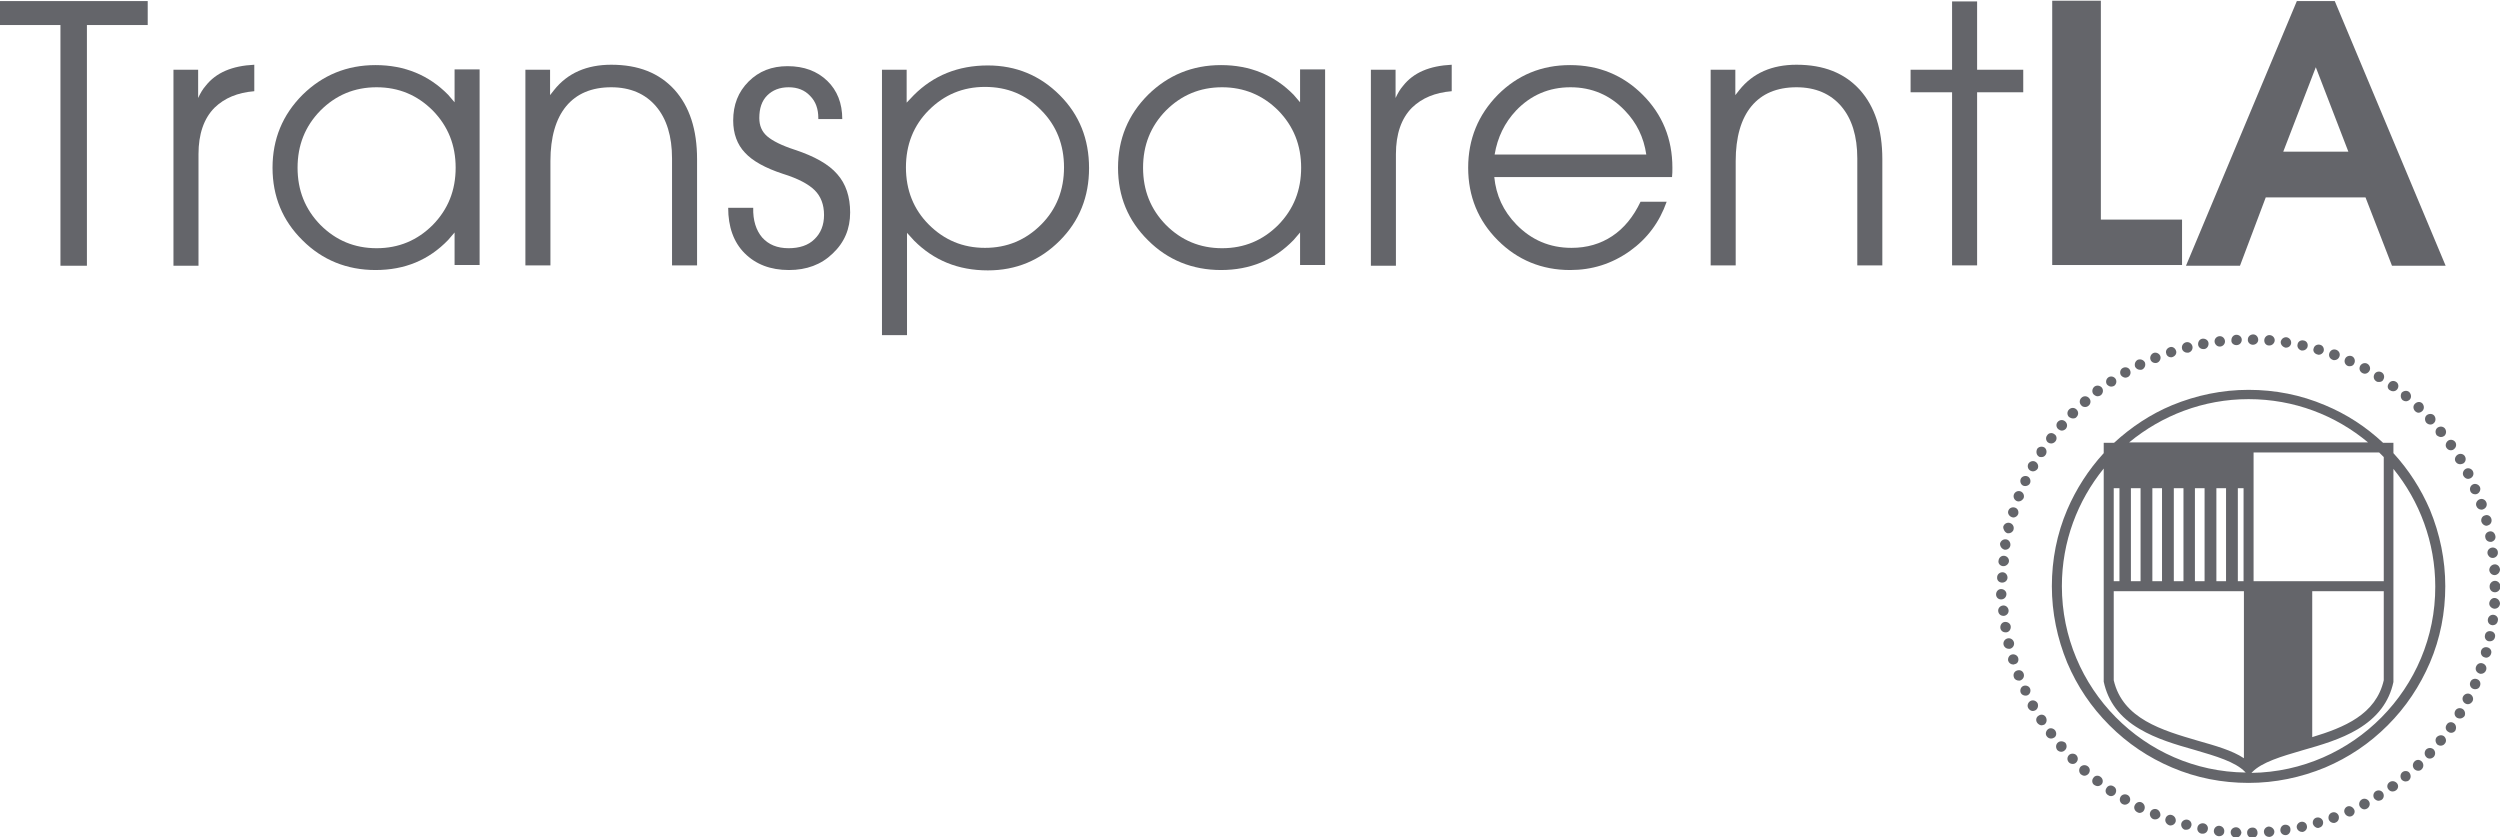
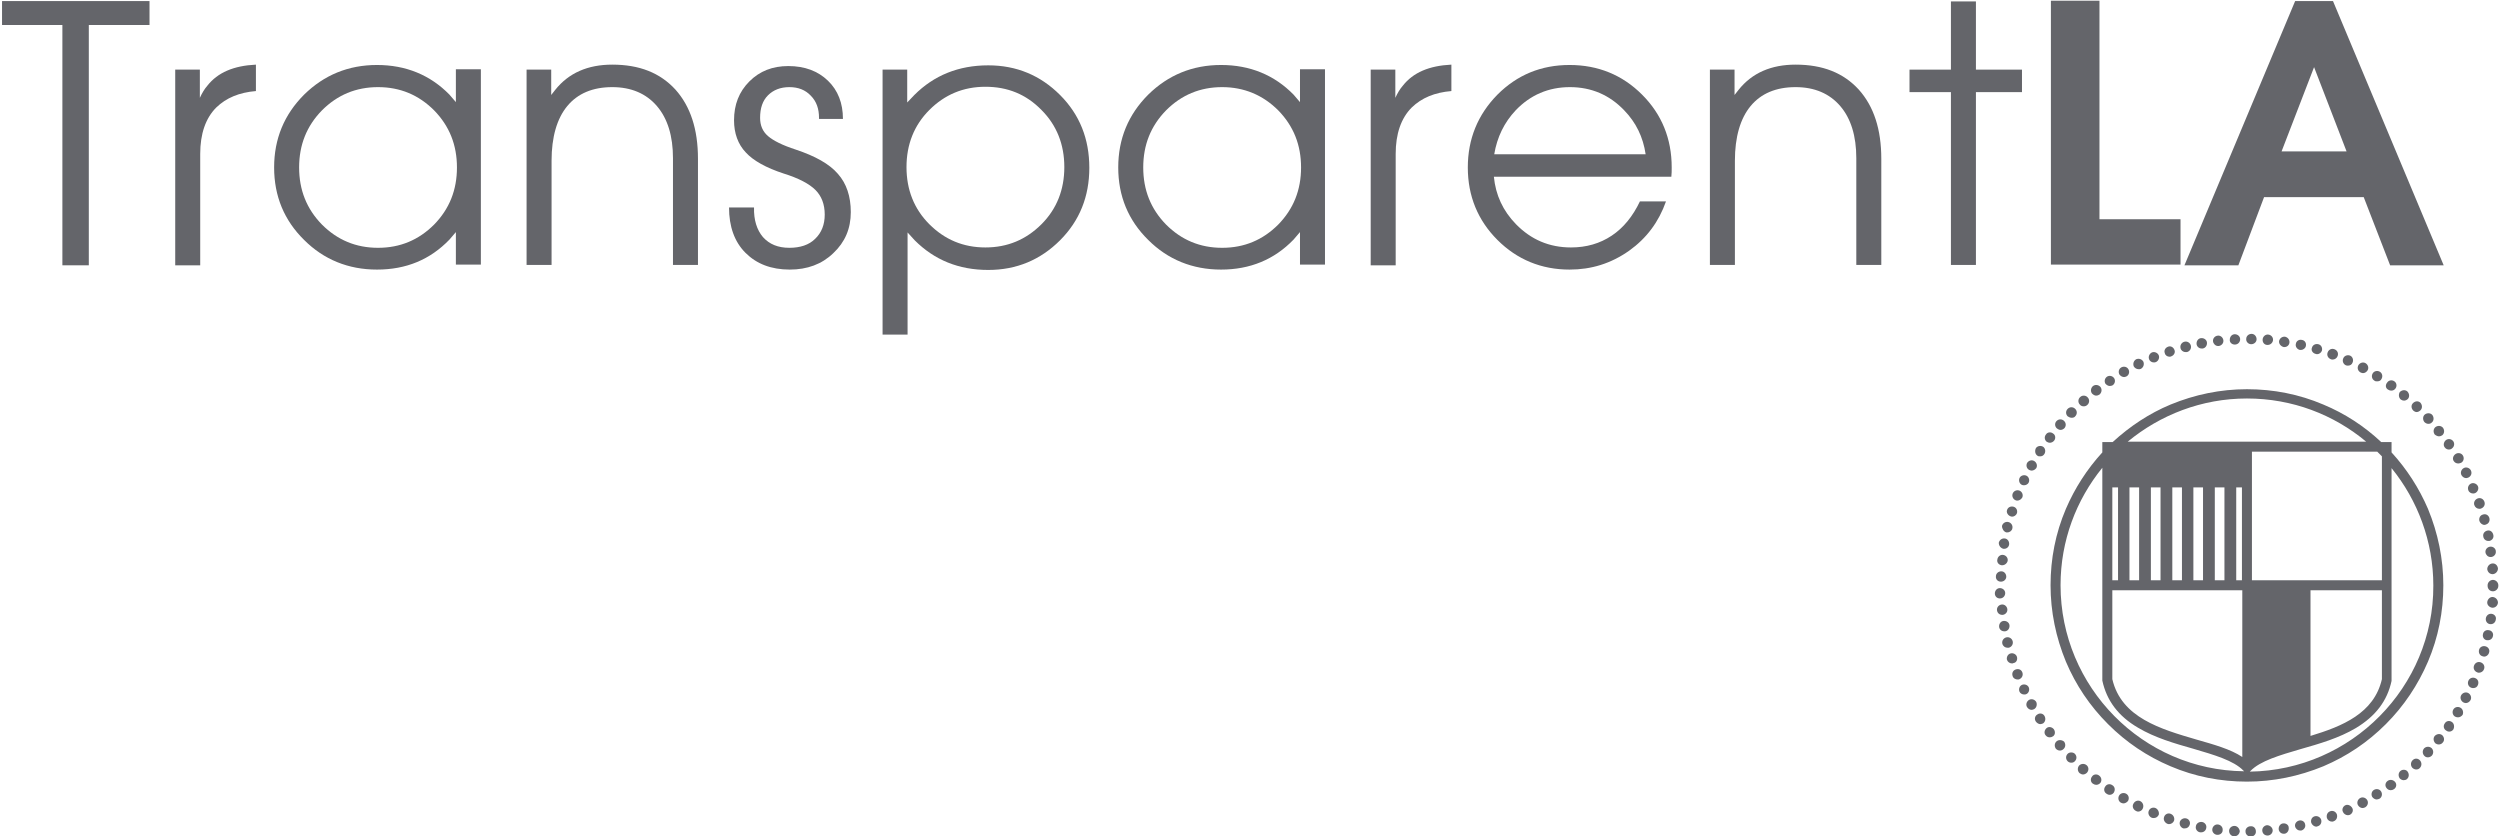
- <svg xmlns="http://www.w3.org/2000/svg" version="1.1" id="Layer_1" x="0px" y="0px" width="699px" height="234px" viewBox="0 0 699 234" enable-background="new 0 0 699 234" xml:space="preserve">
+ <svg xmlns="http://www.w3.org/2000/svg" version="1.1" id="Layer_1" x="0px" y="0px" width="377px" height="126px" viewBox="0 0 699 234" enable-background="new 0 0 699 234" xml:space="preserve">
  <g>
    <path fill="#64656A" d="M16.9,7H0V3.6V0.3h41.3v3.3V7H24.3v67.3h-3.7h-3.7V7z" />
    <path fill="#64656A" d="M48.4,19.5h3.5h3.5v7.9c0.6-1.3,1.3-2.5,2.1-3.4c2.9-3.7,7.4-5.6,13.6-5.9v7.4c-4.7,0.4-8.3,1.9-11.1,4.6   c-3,3-4.5,7.4-4.5,13v31.2H52h-3.5V19.5z" />
    <path fill="#64656A" d="M105,75.5c-8,0-14.9-2.8-20.4-8.3c-5.6-5.5-8.4-12.3-8.4-20.3c0-8,2.8-14.8,8.4-20.4   C90.2,21,97,18.2,105,18.2c8.1,0,14.9,2.8,20.3,8.3l1.8,2.1v-9.2h7v54.7h-3.5h-3.5v-9.1c-0.6,0.7-1.2,1.4-1.8,2.1   C119.9,72.7,113.2,75.5,105,75.5z M105.3,24.4c-6.2,0-11.4,2.2-15.7,6.5c-4.3,4.4-6.4,9.7-6.4,16c0,6.3,2.1,11.6,6.4,16   c4.3,4.3,9.5,6.5,15.7,6.5c6.2,0,11.4-2.2,15.7-6.5c4.3-4.4,6.4-9.7,6.4-16c0-6.3-2.1-11.6-6.4-16   C116.7,26.6,111.5,24.4,105.3,24.4z" />
    <path fill="#64656A" d="M146.8,19.5h3.5h3.5v7.1l1.1-1.4c3.8-4.8,9.2-7.1,16-7.1c7.6,0,13.4,2.3,17.7,7c4.2,4.7,6.3,11.1,6.3,19.4   v29.7h-3.5h-3.5V44.3c0-6.2-1.5-11.1-4.5-14.6c-3-3.5-7.2-5.3-12.5-5.3c-5.5,0-9.7,1.8-12.6,5.3s-4.4,8.7-4.4,15.3v29.2h-3.5h-3.5   V19.5z" />
    <path fill="#64656A" d="M228.8,33c0-2.5-0.7-4.6-2.3-6.2c-1.5-1.6-3.5-2.4-6-2.4c-2.5,0-4.5,0.8-6,2.3c-1.5,1.5-2.2,3.6-2.2,6.3   c0,2.1,0.7,3.8,2.2,5.1c1.5,1.3,4.1,2.6,7.8,3.8c5.4,1.8,9.4,4,11.8,6.8c2.4,2.7,3.6,6.3,3.6,10.7c0,4.6-1.6,8.4-4.9,11.5   c-3.2,3.1-7.3,4.6-12.2,4.6c-5.2,0-9.3-1.6-12.4-4.7c-3.1-3.1-4.6-7.4-4.6-12.7h7c-0.1,3.5,0.8,6.3,2.5,8.3c1.8,2,4.2,3,7.4,3   c3,0,5.5-0.8,7.2-2.5c1.8-1.7,2.7-4,2.7-6.8c0-2.9-0.9-5.2-2.6-6.9c-1.7-1.7-4.7-3.3-8.9-4.6c-4.9-1.6-8.5-3.6-10.6-5.9   c-2.2-2.3-3.3-5.4-3.3-9c0-4.4,1.4-8,4.3-10.9s6.5-4.3,10.9-4.3c4.6,0,8.3,1.4,11.1,4.1c2.8,2.7,4.2,6.3,4.2,10.7H228.8z" />
    <path fill="#64656A" d="M246.5,19.5h3.5h3.5v9.2l2-2.1c5.5-5.5,12.4-8.3,20.7-8.3c7.9,0,14.6,2.8,20.1,8.3   c5.5,5.5,8.2,12.3,8.2,20.4c0,8-2.7,14.8-8.2,20.3c-5.5,5.5-12.2,8.3-20.1,8.3c-8.3,0-15.1-2.8-20.6-8.3l-2-2.2v28.6h-3.5h-3.5   V19.5z M275.4,69.3c6.2,0,11.4-2.2,15.7-6.5c4.3-4.3,6.4-9.7,6.4-16c0-6.3-2.1-11.7-6.4-16c-4.3-4.4-9.5-6.5-15.7-6.5   c-6.2,0-11.4,2.2-15.7,6.5c-4.3,4.3-6.4,9.7-6.4,16h0c0,6.3,2.1,11.7,6.4,16C264,67.1,269.2,69.3,275.4,69.3z" />
    <path fill="#64656A" d="M341.4,75.5c-8,0-14.9-2.8-20.4-8.3c-5.6-5.5-8.4-12.3-8.4-20.3c0-8,2.8-14.8,8.4-20.4   c5.6-5.5,12.4-8.3,20.4-8.3c8.1,0,14.9,2.8,20.3,8.3l1.8,2.1v-9.2h7v54.7H367h-3.5v-9.1c-0.6,0.7-1.2,1.4-1.8,2.1   C356.3,72.7,349.5,75.5,341.4,75.5z M341.7,24.4c-6.2,0-11.4,2.2-15.7,6.5c-4.3,4.4-6.4,9.7-6.4,16c0,6.3,2.1,11.6,6.4,16   c4.3,4.3,9.5,6.5,15.7,6.5c6.2,0,11.4-2.2,15.7-6.5c4.3-4.4,6.4-9.7,6.4-16c0-6.3-2.1-11.6-6.4-16   C353.1,26.6,347.8,24.4,341.7,24.4z" />
    <path fill="#64656A" d="M383.2,19.5h3.5h3.5v7.9c0.6-1.3,1.3-2.5,2.1-3.4c2.9-3.7,7.4-5.6,13.6-5.9v7.4c-4.7,0.4-8.3,1.9-11.1,4.6   c-3,3-4.5,7.4-4.5,13v31.2h-3.5h-3.5V19.5z" />
    <path fill="#64656A" d="M439,75.5c-7.9,0-14.7-2.8-20.2-8.3c-5.5-5.5-8.3-12.3-8.3-20.3c0-8,2.8-14.8,8.3-20.4   c5.5-5.5,12.2-8.3,20.2-8.3c8,0,14.8,2.8,20.3,8.3c5.5,5.5,8.3,12.3,8.3,20.4c0,0.9,0,1.8-0.1,2.6h-49.7c0.5,5.1,2.5,9.5,6.2,13.3   c4.2,4.3,9.3,6.5,15.4,6.5c4.3,0,8.1-1.1,11.4-3.3c3.3-2.2,5.9-5.4,7.9-9.6h7.3c-2,5.7-5.4,10.3-10.3,13.8   C450.6,73.8,445.1,75.5,439,75.5z M460.3,43.2c-0.7-4.8-2.7-8.9-6-12.3c-4.1-4.3-9.2-6.5-15.2-6.5c-6,0-11.1,2.2-15.2,6.5   c-3.2,3.4-5.2,7.5-6,12.3H460.3z" />
    <path fill="#64656A" d="M478.2,19.5h3.5h3.5v7.1l1.1-1.4c3.8-4.8,9.2-7.1,16-7.1c7.6,0,13.4,2.3,17.7,7c4.2,4.7,6.3,11.1,6.3,19.4   v29.7h-3.5h-3.5V44.3c0-6.2-1.5-11.1-4.5-14.6c-3-3.5-7.2-5.3-12.5-5.3c-5.5,0-9.7,1.8-12.6,5.3s-4.4,8.7-4.4,15.3v29.2h-3.5h-3.5   V19.5z" />
    <path fill="#64656A" d="M545.8,74.2V25.8h-11.6v-6.3h11.6V0.4h7v19.1h12.9v6.3h-12.9v48.4H545.8z" />
    <path fill="#64656A" d="M573.8,74.2v-74h6.8h6.8v61.2h22.7v6.3v6.4H573.8z" />
    <path fill="#64656A" d="M642.2,0.3h5.3h5.3l31,74h-7.5h-7.5l-7.4-19.1h-27.9l-7.2,19.1h-7.5h-7.6L642.2,0.3z M638.4,42.4h18.2   l-9.1-23.6h0L638.4,42.4z" />
  </g>
  <g>
    <rect x="613.7" y="136.5" fill="none" width="2.7" height="26" />
    <rect x="619.7" y="136.5" fill="none" width="2.7" height="26" />
    <rect x="607.8" y="136.5" fill="none" width="2.7" height="26" />
    <path fill="none" d="M630.1,162.5h36.4v-34.7c-0.4-0.4-0.8-0.9-1.3-1.3h-35.1V162.5z" />
    <rect x="601.8" y="136.5" fill="none" width="2.7" height="26" />
    <path fill="none" d="M666.5,190.2v-24.9h-20v40.8C655.3,203.4,664.3,199.7,666.5,190.2z" />
    <rect x="591" y="136.5" fill="none" width="1.6" height="26" />
    <path fill="none" d="M613.7,209.8c-5.3-1.5-10.8-3.1-15.5-5.9c-5.5-3.3-8.8-7.6-10-13.2l0-0.1v-59.5c-7.3,9-11.7,20.5-11.7,32.9   c0,28.5,23,51.8,51.5,52.2l-0.2-0.2C625,213.1,619.5,211.5,613.7,209.8z" />
    <rect x="595.8" y="136.5" fill="none" width="2.7" height="26" />
    <rect x="625.7" y="136.5" fill="none" width="1.6" height="26" />
    <path fill="none" d="M669.2,130.9v59.5l0,0.1c-1.2,5.6-4.5,10-10,13.2c-4.7,2.8-10.2,4.4-15.5,5.9c-5.8,1.7-11.3,3.3-14,6.1   l-0.2,0.2c28.5-0.4,51.5-23.7,51.5-52.2C681,151.4,676.6,139.9,669.2,130.9z" />
    <path fill="none" d="M614.5,207.1c4.9,1.4,9.5,2.8,12.9,4.9v-46.8H591v24.9C593.4,201,604.6,204.2,614.5,207.1z" />
    <path fill="none" d="M628.7,111.6c-12.7,0-24.3,4.5-33.4,12.1h66.8C653,116.2,641.4,111.6,628.7,111.6z" />
    <path fill="#64656A" d="M679.4,185.3c2.9-6.8,4.3-14,4.3-21.4c0-7.4-1.5-14.6-4.3-21.4c-2.5-5.8-5.9-11.1-10.2-15.8v-2.9h-2.9   c-4.8-4.5-10.2-8-16.2-10.5c-6.8-2.9-14-4.3-21.4-4.3c-7.4,0-14.6,1.5-21.4,4.3c-6,2.5-11.4,6.1-16.2,10.5h-2.9v2.9   c-4.3,4.7-7.7,10-10.2,15.8c-2.9,6.8-4.3,14-4.3,21.4c0,7.4,1.5,14.6,4.3,21.4c2.8,6.6,6.7,12.4,11.8,17.5   c5.1,5.1,10.9,9,17.5,11.8c6.8,2.9,14,4.3,21.4,4.3c7.4,0,14.6-1.5,21.4-4.3c6.6-2.8,12.4-6.7,17.5-11.8   C672.7,197.7,676.6,191.8,679.4,185.3z M591,165.3h36.4V212c-3.3-2.2-8-3.5-12.9-4.9c-9.9-2.9-21-6.1-23.5-16.9V165.3z    M595.8,136.5h2.7v26h-2.7V136.5z M666.5,127.8v34.7h-36.4v-36h35.1C665.6,126.9,666,127.3,666.5,127.8z M601.8,136.5h2.7v26h-2.7   V136.5z M607.8,136.5h2.7v26h-2.7V136.5z M613.7,136.5h2.7v26h-2.7V136.5z M619.7,136.5h2.7v26h-2.7V136.5z M625.7,136.5h1.6v26   h-1.6V136.5z M646.5,165.3h20v24.9c-2.2,9.6-11.1,13.2-20,15.9V165.3z M628.7,111.6c12.7,0,24.3,4.5,33.4,12.1h-66.8   C604.4,116.2,616,111.6,628.7,111.6z M591,136.5h1.6v26H591V136.5z M576.5,163.9c0-12.5,4.4-23.9,11.7-32.9v59.5l0,0.1   c1.2,5.6,4.5,10,10,13.2c4.7,2.8,10.2,4.4,15.5,5.9c5.8,1.7,11.3,3.3,14,6.1l0.2,0.2C599.5,215.7,576.5,192.4,576.5,163.9z    M629.5,216.1l0.2-0.2c2.7-2.8,8.2-4.4,14-6.1c5.3-1.5,10.8-3.1,15.5-5.9c5.5-3.3,8.8-7.6,10-13.2l0-0.1v-59.5   c7.3,9,11.7,20.5,11.7,32.9C681,192.4,657.9,215.7,629.5,216.1z" />
    <path fill="#64656A" d="M647.9,99.1c0.1,0,0.3,0.1,0.4,0.1c0.6,0,1.2-0.4,1.4-1c0.2-0.8-0.2-1.6-1-1.8c-0.8-0.2-1.6,0.2-1.8,1   C646.6,98.1,647.1,98.9,647.9,99.1z" />
    <path fill="#64656A" d="M603.1,226.3c-0.7-0.3-1.6,0-1.9,0.8c-0.3,0.7,0.1,1.6,0.8,1.9h0c0.2,0.1,0.4,0.1,0.6,0.1   c0.6,0,1.1-0.3,1.4-0.9C604.2,227.5,603.8,226.6,603.1,226.3z" />
    <path fill="#64656A" d="M607.3,227.9c-0.8-0.3-1.6,0.2-1.8,0.9c-0.3,0.8,0.2,1.6,0.9,1.9c0.2,0.1,0.3,0.1,0.5,0.1   c0.6,0,1.2-0.4,1.4-1C608.5,229,608.1,228.2,607.3,227.9z" />
    <path fill="#64656A" d="M587.3,217.2c-0.6-0.5-1.6-0.4-2,0.3c-0.5,0.6-0.4,1.6,0.3,2c0.3,0.2,0.6,0.3,0.9,0.3   c0.4,0,0.9-0.2,1.2-0.6C588.1,218.6,588,217.7,587.3,217.2z" />
    <path fill="#64656A" d="M594.9,222.3c-0.7-0.4-1.6-0.2-2,0.5c-0.4,0.7-0.2,1.6,0.5,2c0.2,0.1,0.5,0.2,0.7,0.2c0.5,0,1-0.3,1.3-0.7   C595.8,223.6,595.6,222.7,594.9,222.3z" />
    <path fill="#64656A" d="M591,219.9c-0.7-0.5-1.6-0.3-2,0.4c-0.5,0.7-0.3,1.6,0.4,2h0c0.3,0.2,0.5,0.3,0.8,0.3   c0.5,0,0.9-0.2,1.2-0.6C591.9,221.2,591.7,220.3,591,219.9z" />
    <path fill="#64656A" d="M598.9,224.4c-0.7-0.4-1.6-0.1-2,0.7c-0.4,0.7-0.1,1.6,0.7,2c0.2,0.1,0.4,0.2,0.6,0.2   c0.5,0,1.1-0.3,1.3-0.8C599.9,225.7,599.6,224.8,598.9,224.4z" />
    <path fill="#64656A" d="M611.7,229.2c-0.8-0.2-1.6,0.3-1.8,1c-0.2,0.8,0.3,1.6,1,1.8c0.1,0,0.2,0,0.4,0c0.7,0,1.2-0.4,1.4-1.1   C612.9,230.2,612.5,229.4,611.7,229.2z" />
    <path fill="#64656A" d="M625.2,231.3c-0.8,0-1.5,0.6-1.5,1.4c0,0.8,0.6,1.5,1.4,1.5c0,0,0.1,0,0.1,0c0.8,0,1.4-0.6,1.5-1.4   C626.6,232,626,231.3,625.2,231.3z" />
    <path fill="#64656A" d="M629.7,231.4c-0.8,0-1.5,0.7-1.4,1.5c0,0.8,0.7,1.4,1.5,1.4c0,0,0,0,0,0c0.8,0,1.5-0.7,1.4-1.5   C631.2,232,630.6,231.3,629.7,231.4z" />
    <path fill="#64656A" d="M620.6,230.9C620.6,230.9,620.6,230.9,620.6,230.9c-0.8-0.1-1.5,0.5-1.6,1.3c-0.1,0.8,0.5,1.5,1.3,1.6   c0.1,0,0.1,0,0.2,0c0.7,0,1.4-0.5,1.4-1.3C622,231.7,621.4,231,620.6,230.9z" />
    <path fill="#64656A" d="M616.1,230.2c-0.8-0.1-1.6,0.4-1.7,1.2c-0.2,0.8,0.4,1.6,1.2,1.7c0.1,0,0.2,0,0.3,0c0.7,0,1.3-0.5,1.4-1.2   C617.5,231.1,616.9,230.3,616.1,230.2z" />
    <path fill="#64656A" d="M574.6,204.2c-0.5-0.6-1.4-0.8-2-0.3c-0.6,0.5-0.8,1.4-0.3,2c0.3,0.4,0.7,0.6,1.2,0.6   c0.3,0,0.6-0.1,0.9-0.3C575,205.8,575.1,204.9,574.6,204.2z" />
    <path fill="#64656A" d="M564.3,184c-0.2-0.8-1.1-1.2-1.8-1c-0.8,0.2-1.2,1.1-1,1.8h0c0.2,0.6,0.8,1,1.4,1c0.1,0,0.3,0,0.4-0.1   C564.1,185.6,564.5,184.8,564.3,184z" />
    <path fill="#64656A" d="M560.3,172.2c0.8-0.1,1.4-0.8,1.3-1.6c-0.1-0.8-0.8-1.4-1.6-1.3c-0.8,0.1-1.4,0.8-1.3,1.6   c0.1,0.8,0.7,1.3,1.5,1.3C560.2,172.2,560.2,172.2,560.3,172.2z" />
    <path fill="#64656A" d="M561,176.8c0.8-0.1,1.3-0.9,1.2-1.7c-0.1-0.8-0.9-1.3-1.7-1.2s-1.3,0.9-1.2,1.7c0.1,0.7,0.7,1.2,1.4,1.2   C560.8,176.8,560.9,176.8,561,176.8z" />
    <path fill="#64656A" d="M567.6,192.5c-0.3-0.7-1.2-1-1.9-0.7c-0.7,0.3-1,1.2-0.7,1.9c0.2,0.5,0.8,0.8,1.3,0.8c0.2,0,0.4,0,0.6-0.1   C567.6,194.1,567.9,193.2,567.6,192.5z" />
    <path fill="#64656A" d="M562,181.4c0.8-0.2,1.3-1,1.1-1.8c-0.2-0.8-1-1.3-1.8-1.1c-0.8,0.2-1.3,1-1.1,1.8c0.2,0.7,0.8,1.1,1.4,1.1   C561.8,181.4,561.9,181.4,562,181.4z" />
    <path fill="#64656A" d="M578.5,211.1c-0.6,0.6-0.6,1.5,0,2.1c0.3,0.3,0.7,0.4,1,0.4c0.4,0,0.7-0.1,1-0.4c0.6-0.6,0.6-1.5,0-2.1   C580,210.6,579,210.6,578.5,211.1z" />
    <path fill="#64656A" d="M569.7,196.6c-0.4-0.7-1.3-1-2-0.6c-0.7,0.4-1,1.3-0.6,2c0.3,0.5,0.8,0.8,1.3,0.8c0.2,0,0.5-0.1,0.7-0.2   C569.8,198.2,570,197.3,569.7,196.6z" />
    <path fill="#64656A" d="M575.4,207.6c-0.6,0.5-0.7,1.4-0.2,2.1c0.3,0.3,0.7,0.5,1.1,0.5c0.3,0,0.7-0.1,1-0.4   c0.6-0.5,0.7-1.4,0.2-2.1C576.9,207.2,576,207.1,575.4,207.6z" />
    <path fill="#64656A" d="M583.8,214.3c-0.6-0.5-1.5-0.5-2.1,0.1c-0.5,0.6-0.5,1.5,0.1,2.1h0c0.3,0.2,0.6,0.4,1,0.4   c0.4,0,0.8-0.2,1.1-0.5C584.5,215.7,584.4,214.8,583.8,214.3z" />
    <path fill="#64656A" d="M634.3,231.1c-0.8,0.1-1.4,0.8-1.3,1.6c0.1,0.8,0.7,1.3,1.5,1.3c0,0,0.1,0,0.1,0c0.8-0.1,1.4-0.8,1.3-1.6   C635.8,231.7,635.1,231.1,634.3,231.1z" />
    <path fill="#64656A" d="M572,200.5c-0.4-0.7-1.3-0.9-2-0.4c-0.7,0.4-0.9,1.3-0.4,2c0.3,0.4,0.8,0.7,1.2,0.7c0.3,0,0.5-0.1,0.8-0.2   C572.3,202.1,572.4,201.2,572,200.5z" />
    <path fill="#64656A" d="M565.8,188.3c-0.3-0.8-1.1-1.1-1.9-0.8c-0.8,0.3-1.1,1.1-0.8,1.9c0.2,0.6,0.8,0.9,1.4,0.9   c0.2,0,0.4,0,0.5-0.1C565.7,189.9,566.1,189.1,565.8,188.3z" />
    <path fill="#64656A" d="M692.6,189.9c-0.7-0.3-1.6,0-1.9,0.8c-0.3,0.7,0,1.6,0.8,1.9c0.2,0.1,0.4,0.1,0.6,0.1   c0.6,0,1.1-0.3,1.3-0.9C693.7,191,693.4,190.2,692.6,189.9z" />
    <path fill="#64656A" d="M690.7,194.1c-0.7-0.4-1.6-0.1-2,0.6c-0.4,0.7-0.1,1.6,0.6,2c0.2,0.1,0.4,0.2,0.7,0.2c0.5,0,1-0.3,1.3-0.8   C691.7,195.4,691.4,194.5,690.7,194.1z" />
    <path fill="#64656A" d="M686.1,202.2c-0.7-0.5-1.6-0.3-2,0.4c-0.5,0.7-0.3,1.6,0.4,2c0.3,0.2,0.5,0.3,0.8,0.3   c0.5,0,0.9-0.2,1.2-0.6l0,0C686.9,203.5,686.7,202.6,686.1,202.2z" />
    <path fill="#64656A" d="M694.2,185.5c-0.8-0.3-1.6,0.1-1.9,0.9c0,0,0,0,0,0c-0.3,0.8,0.1,1.6,0.9,1.9c0.2,0.1,0.3,0.1,0.5,0.1   c0.6,0,1.2-0.4,1.4-1C695.4,186.6,695,185.8,694.2,185.5z" />
    <path fill="#64656A" d="M688.5,198.2c-0.7-0.4-1.6-0.2-2,0.5c-0.4,0.7-0.2,1.6,0.5,2c0.2,0.1,0.5,0.2,0.8,0.2c0.5,0,1-0.3,1.3-0.7   C689.4,199.5,689.2,198.6,688.5,198.2z" />
    <path fill="#64656A" d="M695.5,181c-0.8-0.2-1.6,0.2-1.8,1c-0.2,0.8,0.2,1.6,1,1.8c0.1,0,0.3,0.1,0.4,0.1c0.6,0,1.2-0.4,1.4-1.1   C696.8,182,696.3,181.2,695.5,181z" />
    <path fill="#64656A" d="M697.6,167.2c-0.8-0.1-1.5,0.6-1.6,1.4c-0.1,0.8,0.6,1.5,1.4,1.6c0,0,0.1,0,0.1,0c0.8,0,1.4-0.6,1.5-1.4   C699,168,698.4,167.3,697.6,167.2z" />
    <path fill="#64656A" d="M699.1,163.9c0-0.8-0.7-1.5-1.5-1.5c-0.8,0-1.5,0.7-1.5,1.5c0,0,0,0.1,0,0.1c0,0,0,0,0,0.1   c0,0.8,0.6,1.5,1.5,1.5h0c0.8,0,1.5-0.7,1.5-1.5C699.1,164,699.1,164,699.1,163.9C699.1,163.9,699.1,163.9,699.1,163.9z" />
    <path fill="#64656A" d="M696.5,176.5c-0.8-0.2-1.6,0.3-1.7,1.1c-0.2,0.8,0.3,1.6,1.1,1.7c0.1,0,0.2,0,0.3,0c0.7,0,1.3-0.5,1.4-1.2   C697.8,177.4,697.3,176.6,696.5,176.5z" />
    <path fill="#64656A" d="M683.4,205.9c-0.6-0.5-1.5-0.4-2.1,0.2c-0.5,0.6-0.4,1.5,0.2,2.1c0.3,0.2,0.6,0.3,0.9,0.3   c0.4,0,0.9-0.2,1.1-0.5C684.1,207.4,684,206.5,683.4,205.9z" />
    <path fill="#64656A" d="M697.2,171.9c-0.8-0.1-1.5,0.5-1.6,1.3s0.4,1.5,1.2,1.6c0.1,0,0.1,0,0.2,0c0.7,0,1.3-0.5,1.4-1.3   C698.6,172.7,698,172,697.2,171.9z" />
    <path fill="#64656A" d="M656.3,225.5c-0.7,0.3-1.1,1.2-0.7,1.9c0.2,0.5,0.8,0.9,1.3,0.9c0.2,0,0.4,0,0.6-0.1   c0.7-0.3,1.1-1.2,0.7-1.9S657,225.2,656.3,225.5z" />
    <path fill="#64656A" d="M652,227.2c-0.8,0.3-1.1,1.1-0.9,1.9c0.2,0.6,0.8,1,1.4,1c0.2,0,0.3,0,0.5-0.1c0.8-0.3,1.1-1.1,0.9-1.9   C653.6,227.3,652.8,226.9,652,227.2z" />
    <path fill="#64656A" d="M638.8,230.6c-0.8,0.1-1.3,0.9-1.2,1.7c0.1,0.7,0.7,1.2,1.4,1.2c0.1,0,0.1,0,0.2,0c0.8-0.1,1.3-0.9,1.2-1.7   C640.4,231,639.6,230.5,638.8,230.6z" />
    <path fill="#64656A" d="M678.3,209.6c-0.5,0.6-0.5,1.5,0.1,2.1c0.3,0.3,0.6,0.4,1,0.4c0.4,0,0.8-0.2,1.1-0.5   c0.5-0.6,0.5-1.5-0.1-2.1C679.8,209,678.9,209,678.3,209.6z" />
    <path fill="#64656A" d="M643.3,229.8c-0.8,0.2-1.3,1-1.1,1.7c0.2,0.7,0.8,1.1,1.4,1.1c0.1,0,0.2,0,0.3,0c0.8-0.2,1.3-1,1.1-1.7   C644.9,230.1,644.1,229.6,643.3,229.8z" />
    <path fill="#64656A" d="M660.4,223.5c-0.7,0.4-1,1.3-0.6,2c0.3,0.5,0.8,0.8,1.3,0.8c0.2,0,0.5-0.1,0.7-0.2c0.7-0.4,1-1.3,0.6-2   C662,223.4,661.1,223.1,660.4,223.5z" />
    <path fill="#64656A" d="M647.7,228.6c-0.8,0.2-1.2,1-1,1.8c0.2,0.6,0.8,1.1,1.4,1.1c0.1,0,0.3,0,0.4-0.1c0.8-0.2,1.2-1,1-1.8   C649.3,228.9,648.5,228.4,647.7,228.6z" />
    <path fill="#64656A" d="M675.1,212.9c-0.6,0.6-0.6,1.5-0.1,2.1c0.3,0.3,0.7,0.5,1.1,0.5c0.4,0,0.7-0.1,1-0.4   c0.6-0.6,0.6-1.5,0.1-2.1C676.6,212.3,675.7,212.3,675.1,212.9z" />
    <path fill="#64656A" d="M671.7,215.9c-0.6,0.5-0.7,1.4-0.2,2.1c0.3,0.3,0.7,0.5,1.1,0.5c0.3,0,0.7-0.1,0.9-0.3   c0.6-0.5,0.7-1.4,0.2-2.1C673.3,215.5,672.3,215.4,671.7,215.9z" />
    <path fill="#64656A" d="M664.3,221.2c-0.7,0.4-0.9,1.3-0.5,2c0.3,0.4,0.8,0.7,1.2,0.7c0.3,0,0.5-0.1,0.8-0.2c0.7-0.4,0.9-1.3,0.5-2   C665.9,221,665,220.8,664.3,221.2z" />
    <path fill="#64656A" d="M668.1,218.7C668.1,218.7,668.1,218.7,668.1,218.7c-0.7,0.5-0.8,1.4-0.3,2c0.3,0.4,0.7,0.6,1.2,0.6   c0.3,0,0.6-0.1,0.9-0.3c0.7-0.5,0.8-1.4,0.3-2C669.7,218.4,668.8,218.2,668.1,218.7z" />
    <path fill="#64656A" d="M620.6,96.9c0.1,0,0.1,0,0.2,0c0.8-0.1,1.4-0.8,1.3-1.6c-0.1-0.8-0.8-1.4-1.6-1.3c-0.8,0.1-1.4,0.8-1.3,1.6   C619.3,96.3,619.9,96.9,620.6,96.9z" />
    <path fill="#64656A" d="M656.4,102.3c0.2,0.1,0.4,0.1,0.6,0.1c0.6,0,1.1-0.3,1.3-0.9c0.3-0.7,0-1.6-0.7-1.9c-0.7-0.3-1.6,0-1.9,0.7   C655.3,101.1,655.7,102,656.4,102.3z" />
    <path fill="#64656A" d="M660.5,104.3c0.2,0.1,0.5,0.2,0.7,0.2c0.5,0,1-0.3,1.3-0.8c0.4-0.7,0.1-1.6-0.6-2c-0.7-0.4-1.6-0.1-2,0.6   C659.5,103.1,659.8,103.9,660.5,104.3z" />
    <path fill="#64656A" d="M664.4,106.6c0.2,0.2,0.5,0.2,0.8,0.2c0.5,0,1-0.2,1.2-0.7c0.4-0.7,0.2-1.6-0.5-2c-0.7-0.4-1.6-0.2-2,0.5   C663.5,105.3,663.7,106.2,664.4,106.6z" />
    <path fill="#64656A" d="M668.2,109.1c0.3,0.2,0.6,0.3,0.9,0.3c0.5,0,0.9-0.2,1.2-0.6c0.5-0.7,0.3-1.6-0.3-2c-0.7-0.5-1.6-0.3-2,0.3   C667.4,107.8,667.5,108.7,668.2,109.1z" />
    <path fill="#64656A" d="M625.3,96.5C625.3,96.5,625.3,96.5,625.3,96.5c0.9,0,1.5-0.7,1.5-1.5c0-0.8-0.7-1.4-1.5-1.4   c-0.8,0-1.4,0.7-1.4,1.5C623.8,95.9,624.5,96.5,625.3,96.5z" />
    <path fill="#64656A" d="M643.5,98C643.4,98,643.4,98,643.5,98c0.1,0,0.2,0,0.3,0c0.7,0,1.3-0.5,1.4-1.1c0.2-0.8-0.3-1.6-1.1-1.7h0   c-0.8-0.2-1.6,0.3-1.7,1.1C642.2,97,642.7,97.8,643.5,98z" />
    <path fill="#64656A" d="M634.4,96.6c0,0,0.1,0,0.1,0c0.8,0,1.4-0.6,1.5-1.3c0.1-0.8-0.5-1.5-1.3-1.6c-0.8-0.1-1.5,0.5-1.6,1.3   C633,95.9,633.6,96.6,634.4,96.6z" />
    <path fill="#64656A" d="M652.2,100.6c0.2,0.1,0.3,0.1,0.5,0.1c0.6,0,1.2-0.4,1.4-1c0.3-0.8-0.1-1.6-0.9-1.9   c-0.8-0.3-1.6,0.1-1.9,0.9C651,99.5,651.4,100.3,652.2,100.6z" />
    <path fill="#64656A" d="M629.9,96.4C629.9,96.4,629.9,96.4,629.9,96.4c0.8,0,1.5-0.6,1.5-1.4c0-0.8-0.6-1.5-1.4-1.5   c-0.8,0-1.5,0.6-1.5,1.4C628.4,95.7,629.1,96.4,629.9,96.4z" />
    <path fill="#64656A" d="M676.2,115.4c0.4,0,0.8-0.2,1.1-0.5c0.6-0.6,0.5-1.5,0-2.1c-0.6-0.6-1.5-0.5-2.1,0.1   c-0.6,0.6-0.5,1.5,0.1,2.1C675.5,115.2,675.9,115.4,676.2,115.4z" />
    <path fill="#64656A" d="M559.5,167.6C559.5,167.6,559.5,167.6,559.5,167.6c0.9,0,1.5-0.7,1.5-1.5c0-0.8-0.7-1.4-1.5-1.4   c-0.8,0-1.4,0.7-1.4,1.5C558.1,167,558.7,167.6,559.5,167.6z" />
    <path fill="#64656A" d="M671.8,111.9c0.3,0.2,0.6,0.3,0.9,0.3c0.4,0,0.8-0.2,1.1-0.5c0.5-0.6,0.4-1.5-0.2-2.1   c-0.6-0.5-1.5-0.4-2.1,0.2C671.1,110.5,671.2,111.4,671.8,111.9z" />
    <path fill="#64656A" d="M692.4,141.5c0.2,0.6,0.8,1,1.4,1c0.2,0,0.3,0,0.5-0.1c0.8-0.3,1.2-1.1,0.9-1.9s-1.1-1.2-1.9-0.9   C692.5,139.9,692.1,140.8,692.4,141.5z" />
    <path fill="#64656A" d="M679.5,118.7c0.4,0,0.7-0.1,1-0.4c0.6-0.5,0.6-1.5,0.1-2.1c-0.5-0.6-1.5-0.6-2.1-0.1   c-0.6,0.5-0.6,1.5-0.1,2.1C678.7,118.5,679.1,118.7,679.5,118.7z" />
    <path fill="#64656A" d="M696.8,153.1c-0.8,0.1-1.4,0.8-1.3,1.6c0.1,0.7,0.7,1.3,1.4,1.3c0.1,0,0.1,0,0.2,0c0.8-0.1,1.4-0.8,1.3-1.6   C698.4,153.6,697.6,153,696.8,153.1z" />
    <path fill="#64656A" d="M690.7,137.3C690.8,137.3,690.8,137.3,690.7,137.3c0.2,0.6,0.8,0.9,1.3,0.9c0.2,0,0.4,0,0.6-0.1   c0.7-0.3,1.1-1.2,0.8-1.9c-0.3-0.7-1.2-1.1-1.9-0.8C690.8,135.7,690.4,136.5,690.7,137.3z" />
    <path fill="#64656A" d="M696,148.6c-0.8,0.2-1.3,0.9-1.1,1.7c0.1,0.7,0.7,1.2,1.4,1.2c0.1,0,0.2,0,0.3,0c0.8-0.2,1.3-0.9,1.1-1.7v0   C697.5,148.9,696.8,148.4,696,148.6z" />
    <path fill="#64656A" d="M694.8,144.1c-0.8,0.2-1.2,1-1,1.8l0,0c0.2,0.6,0.8,1.1,1.4,1.1c0.1,0,0.3,0,0.4-0.1c0.8-0.2,1.2-1,1-1.8   C696.4,144.3,695.6,143.8,694.8,144.1z" />
    <path fill="#64656A" d="M684.1,125.3c0.3,0.4,0.7,0.6,1.2,0.6c0.3,0,0.6-0.1,0.8-0.3c0.7-0.5,0.8-1.4,0.4-2c-0.5-0.7-1.4-0.8-2-0.4   C683.8,123.7,683.6,124.7,684.1,125.3z" />
    <path fill="#64656A" d="M682.5,122.2c0.3,0,0.6-0.1,0.9-0.3c0.6-0.5,0.7-1.4,0.2-2.1c-0.5-0.6-1.4-0.7-2.1-0.2   c-0.6,0.5-0.7,1.4-0.2,2.1C681.7,122,682.1,122.2,682.5,122.2z" />
    <path fill="#64656A" d="M688.8,133.1c0.3,0.5,0.8,0.8,1.3,0.8c0.2,0,0.5-0.1,0.7-0.2c0.7-0.4,1-1.2,0.6-2c-0.4-0.7-1.3-1-2-0.6   C688.7,131.5,688.4,132.4,688.8,133.1z" />
    <path fill="#64656A" d="M686.6,129.1c0.3,0.5,0.8,0.7,1.3,0.7c0.3,0,0.5-0.1,0.8-0.2c0.7-0.4,0.9-1.3,0.5-2c-0.4-0.7-1.3-0.9-2-0.5   C686.4,127.6,686.2,128.5,686.6,129.1z" />
    <path fill="#64656A" d="M639,97.2c0.1,0,0.1,0,0.2,0c0.7,0,1.3-0.5,1.4-1.2c0.1-0.8-0.4-1.5-1.2-1.7c-0.8-0.1-1.5,0.4-1.7,1.2   C637.6,96.3,638.2,97,639,97.2z" />
    <path fill="#64656A" d="M567.7,131.6c0.2,0.1,0.5,0.2,0.7,0.2c0.5,0,1-0.3,1.3-0.7c0.4-0.7,0.1-1.6-0.6-2c-0.7-0.4-1.6-0.1-2,0.6   C566.8,130.4,567,131.2,567.7,131.6z" />
    <path fill="#64656A" d="M563.9,140.1c0.2,0.1,0.4,0.1,0.5,0.1c0.6,0,1.1-0.4,1.4-0.9c0.3-0.8-0.1-1.6-0.8-1.9   c-0.8-0.3-1.6,0.1-1.9,0.8C562.8,139,563.2,139.8,563.9,140.1z" />
    <path fill="#64656A" d="M565.7,135.8c0.2,0.1,0.4,0.1,0.6,0.1c0.5,0,1.1-0.3,1.3-0.8c0.3-0.7,0-1.6-0.7-1.9c-0.7-0.3-1.6,0-1.9,0.7   S565,135.5,565.7,135.8z" />
    <path fill="#64656A" d="M575.5,120c0.3,0.2,0.6,0.4,1,0.4c0.4,0,0.8-0.2,1.1-0.5c0.5-0.6,0.5-1.5-0.2-2.1c-0.6-0.5-1.5-0.5-2.1,0.2   h0C574.8,118.6,574.9,119.5,575.5,120z" />
    <path fill="#64656A" d="M697.4,157.8c-0.8,0.1-1.4,0.8-1.4,1.6c0.1,0.8,0.7,1.4,1.5,1.4c0,0,0.1,0,0.1,0c0.8-0.1,1.4-0.8,1.4-1.6   C698.9,158.3,698.2,157.7,697.4,157.8z" />
    <path fill="#64656A" d="M572.6,123.7c0.3,0.2,0.6,0.3,0.9,0.3c0.4,0,0.9-0.2,1.2-0.6c0.5-0.6,0.4-1.6-0.3-2c-0.6-0.5-1.6-0.4-2,0.3   C571.9,122.3,572,123.2,572.6,123.7z" />
    <path fill="#64656A" d="M559.8,162.9C559.8,162.9,559.8,162.9,559.8,162.9c0.8,0,1.5-0.6,1.5-1.4c0-0.8-0.6-1.5-1.4-1.5   c-0.8,0-1.5,0.6-1.5,1.4C558.3,162.2,558.9,162.9,559.8,162.9z" />
    <path fill="#64656A" d="M560,158.3c0.1,0,0.1,0,0.2,0c0.7,0,1.4-0.6,1.5-1.3c0.1-0.8-0.5-1.5-1.3-1.6c-0.8-0.1-1.5,0.5-1.6,1.3   C558.6,157.5,559.2,158.2,560,158.3z" />
    <path fill="#64656A" d="M560.5,153.7c0.1,0,0.2,0,0.2,0c0.7,0,1.3-0.5,1.4-1.2c0.1-0.8-0.4-1.6-1.2-1.7c-0.8-0.1-1.5,0.4-1.7,1.2   C559.2,152.8,559.7,153.5,560.5,153.7z" />
    <path fill="#64656A" d="M562.5,144.6c0.1,0,0.3,0.1,0.4,0.1c0.6,0,1.2-0.4,1.4-1c0.2-0.8-0.2-1.6-1-1.8c-0.8-0.2-1.6,0.2-1.8,1   C561.3,143.5,561.7,144.3,562.5,144.6z" />
    <path fill="#64656A" d="M561.3,149.1c0.1,0,0.2,0,0.3,0c0.7,0,1.3-0.5,1.4-1.1c0,0,0,0,0,0c0.2-0.8-0.3-1.6-1.1-1.8   c-0.8-0.2-1.6,0.3-1.8,1.1C560.1,148.1,560.6,148.9,561.3,149.1z" />
    <path fill="#64656A" d="M570,127.6c0.2,0.2,0.5,0.2,0.8,0.2c0.5,0,0.9-0.2,1.2-0.7c0.4-0.7,0.2-1.6-0.4-2c-0.7-0.4-1.6-0.2-2,0.4   C569.2,126.3,569.4,127.2,570,127.6z" />
    <path fill="#64656A" d="M602.6,101.5c0.2,0,0.4,0,0.6-0.1c0.7-0.3,1.1-1.2,0.8-1.9c-0.3-0.7-1.2-1.1-1.9-0.8   c-0.7,0.3-1.1,1.2-0.8,1.9C601.5,101.2,602.1,101.5,602.6,101.5z" />
    <path fill="#64656A" d="M607,99.9c0.2,0,0.3,0,0.5-0.1c0.8-0.3,1.2-1.1,0.9-1.8c-0.3-0.8-1.1-1.2-1.8-0.9c-0.8,0.3-1.2,1.1-0.9,1.8   C605.8,99.5,606.4,99.9,607,99.9z" />
    <path fill="#64656A" d="M611.5,98.6c0.1,0,0.2,0,0.4,0c0.8-0.2,1.3-1,1.1-1.8c-0.2-0.8-1-1.3-1.8-1.1c-0.8,0.2-1.3,1-1.1,1.8   C610.2,98.1,610.8,98.6,611.5,98.6z" />
    <path fill="#64656A" d="M598.4,103.4c0.2,0,0.4,0,0.6-0.1c0.7-0.4,1-1.2,0.7-2c-0.4-0.7-1.2-1-2-0.7h0c-0.7,0.4-1,1.2-0.7,2   C597.3,103.1,597.8,103.4,598.4,103.4z" />
    <path fill="#64656A" d="M579.6,117c0.4,0,0.8-0.1,1-0.4c0.6-0.6,0.6-1.5,0-2.1c-0.6-0.6-1.5-0.6-2.1,0h0c-0.6,0.6-0.6,1.5,0,2.1   C578.8,116.8,579.2,117,579.6,117z" />
    <path fill="#64656A" d="M616,97.6c0.1,0,0.2,0,0.3,0c0.8-0.1,1.3-0.9,1.2-1.7c-0.1-0.8-0.9-1.3-1.7-1.2c-0.8,0.1-1.3,0.9-1.2,1.7   C614.7,97.1,615.3,97.6,616,97.6z" />
    <path fill="#64656A" d="M594.3,105.6c0.2,0,0.5-0.1,0.7-0.2c0.7-0.4,0.9-1.3,0.5-2c-0.4-0.7-1.3-0.9-2-0.5v0   c-0.7,0.4-0.9,1.3-0.5,2C593.3,105.3,593.8,105.6,594.3,105.6z" />
    <path fill="#64656A" d="M586.5,110.8c0.3,0,0.6-0.1,0.9-0.3c0.6-0.5,0.8-1.4,0.3-2.1c-0.5-0.6-1.4-0.8-2.1-0.3   c-0.6,0.5-0.8,1.4-0.3,2.1C585.7,110.6,586.1,110.8,586.5,110.8z" />
    <path fill="#64656A" d="M583,113.8c0.3,0,0.7-0.1,1-0.4c0.6-0.5,0.7-1.5,0.1-2.1c-0.5-0.6-1.5-0.7-2.1-0.1   c-0.6,0.5-0.7,1.5-0.1,2.1C582.1,113.6,582.5,113.8,583,113.8z" />
    <path fill="#64656A" d="M590.3,108.1c0.3,0,0.6-0.1,0.8-0.2c0.7-0.5,0.8-1.4,0.4-2c-0.5-0.7-1.4-0.8-2-0.4c-0.7,0.5-0.8,1.4-0.4,2   C589.4,107.8,589.8,108.1,590.3,108.1z" />
  </g>
</svg>
